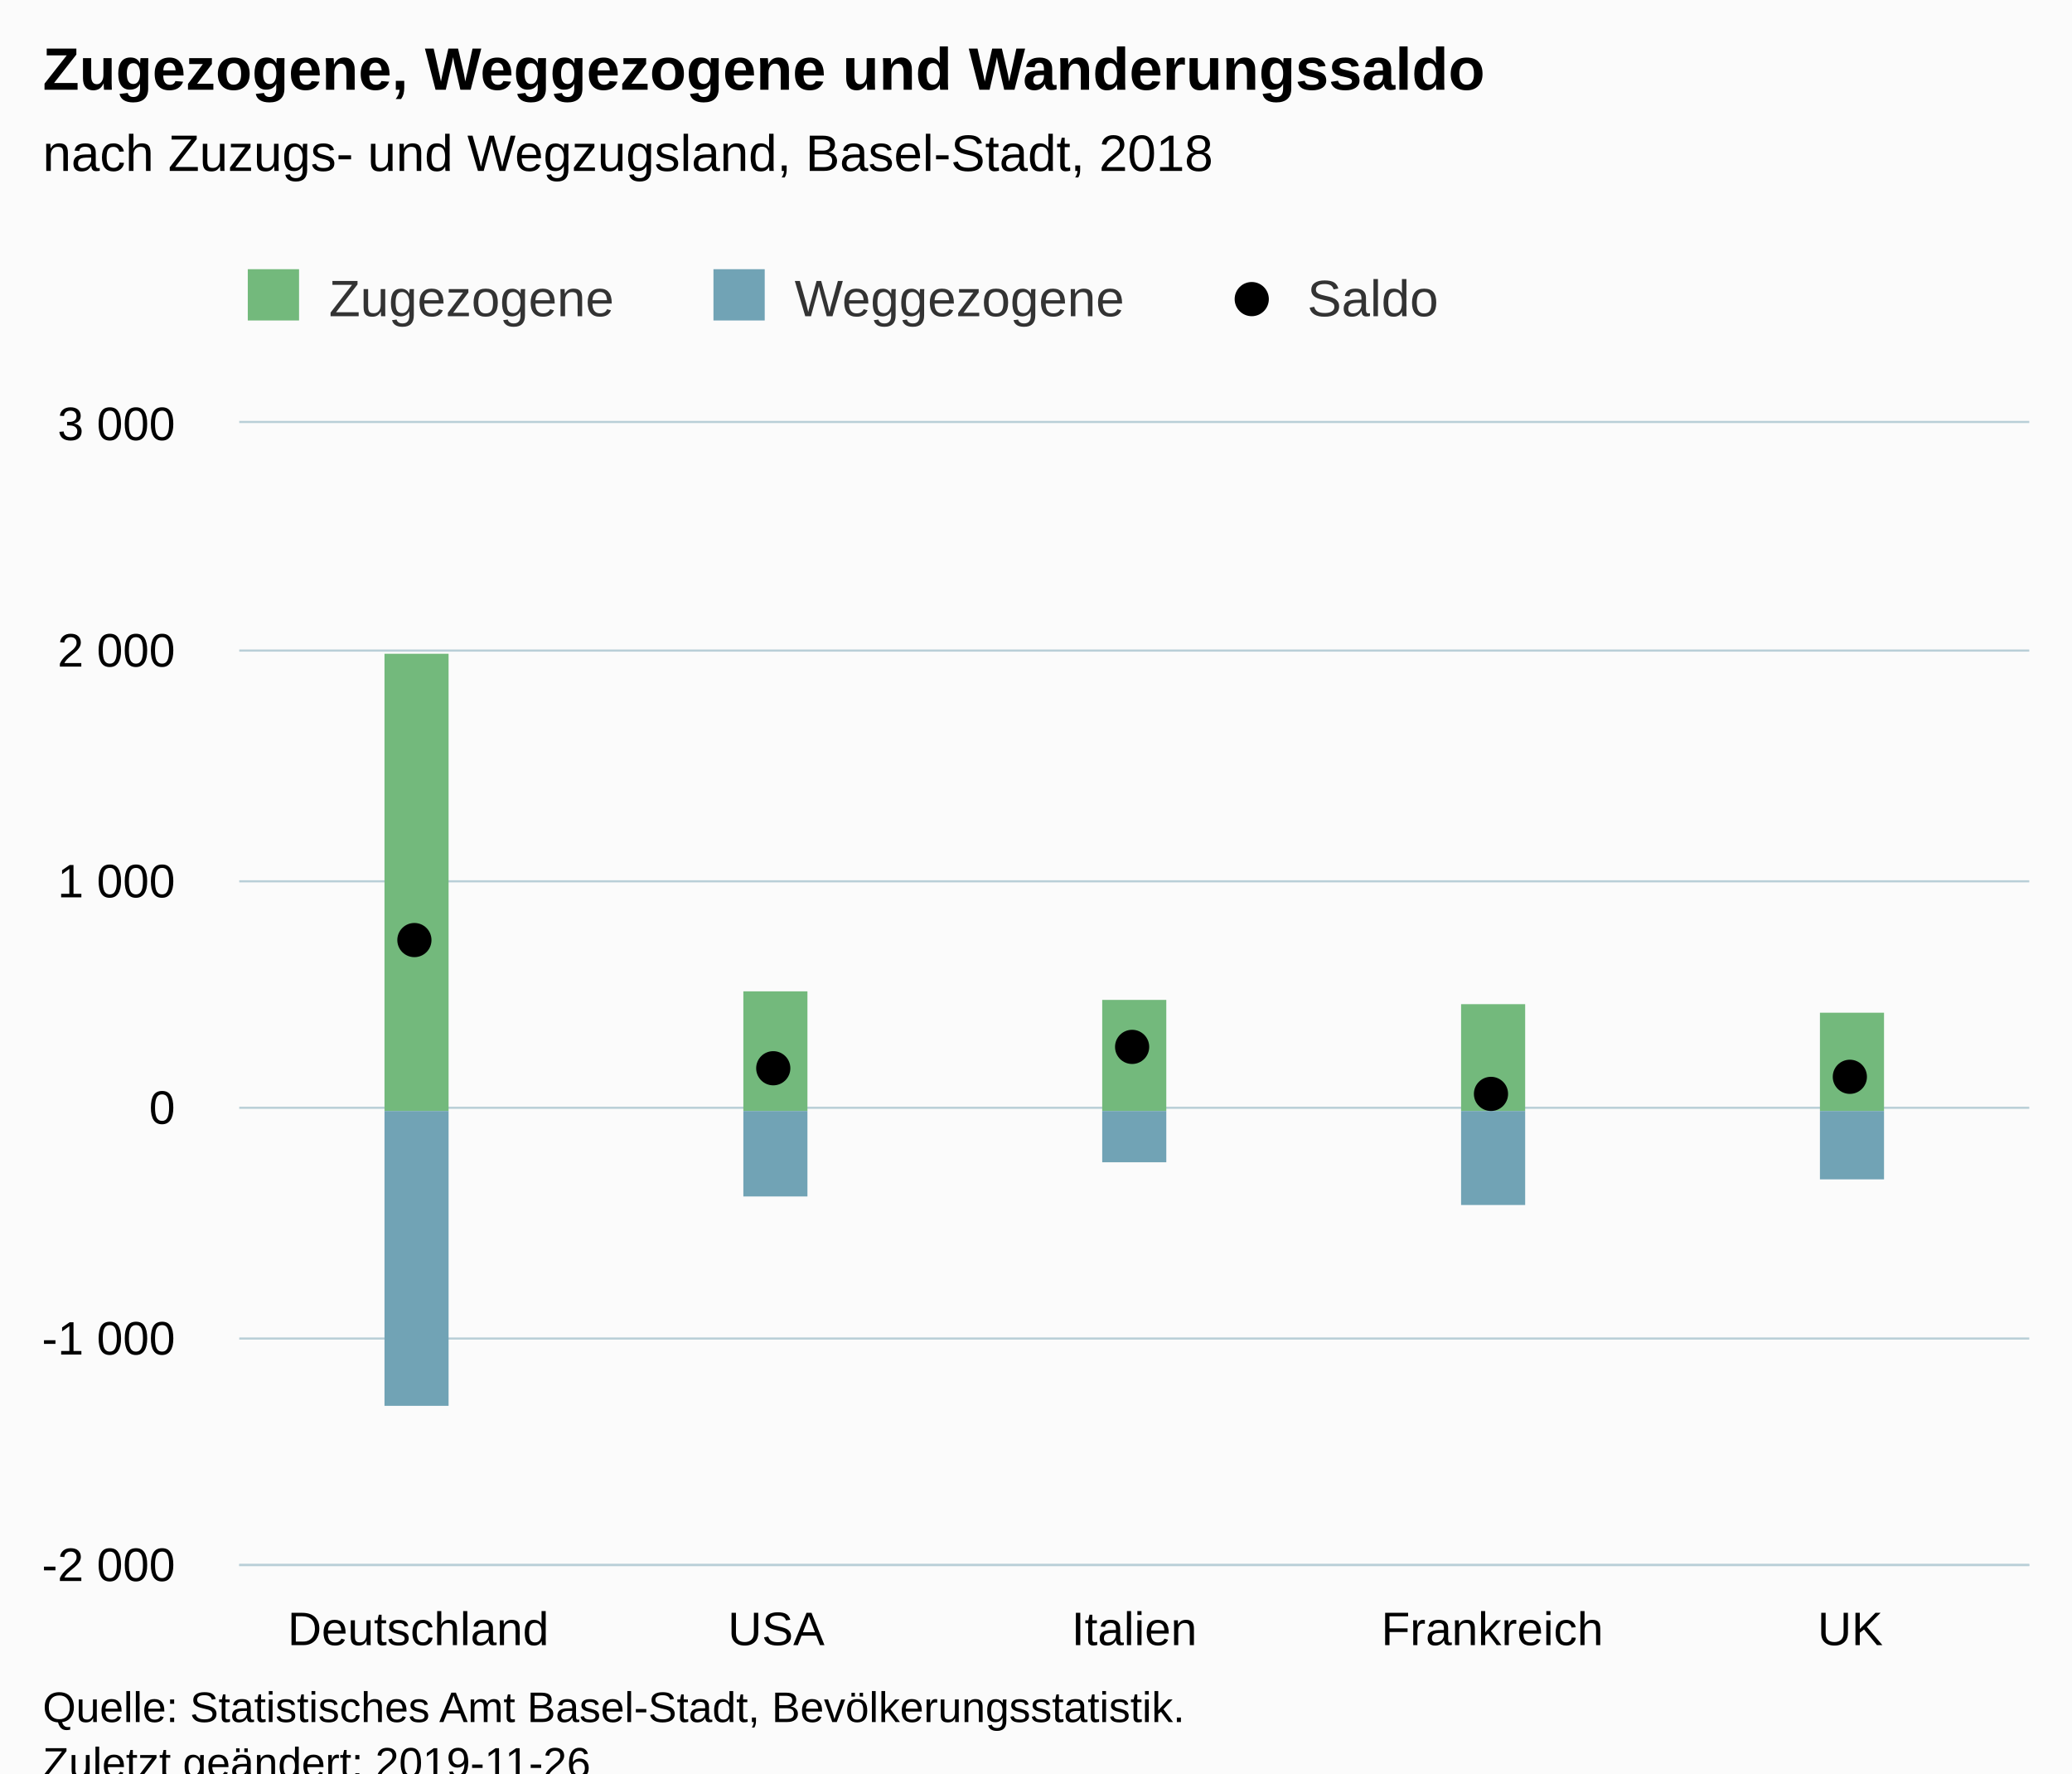
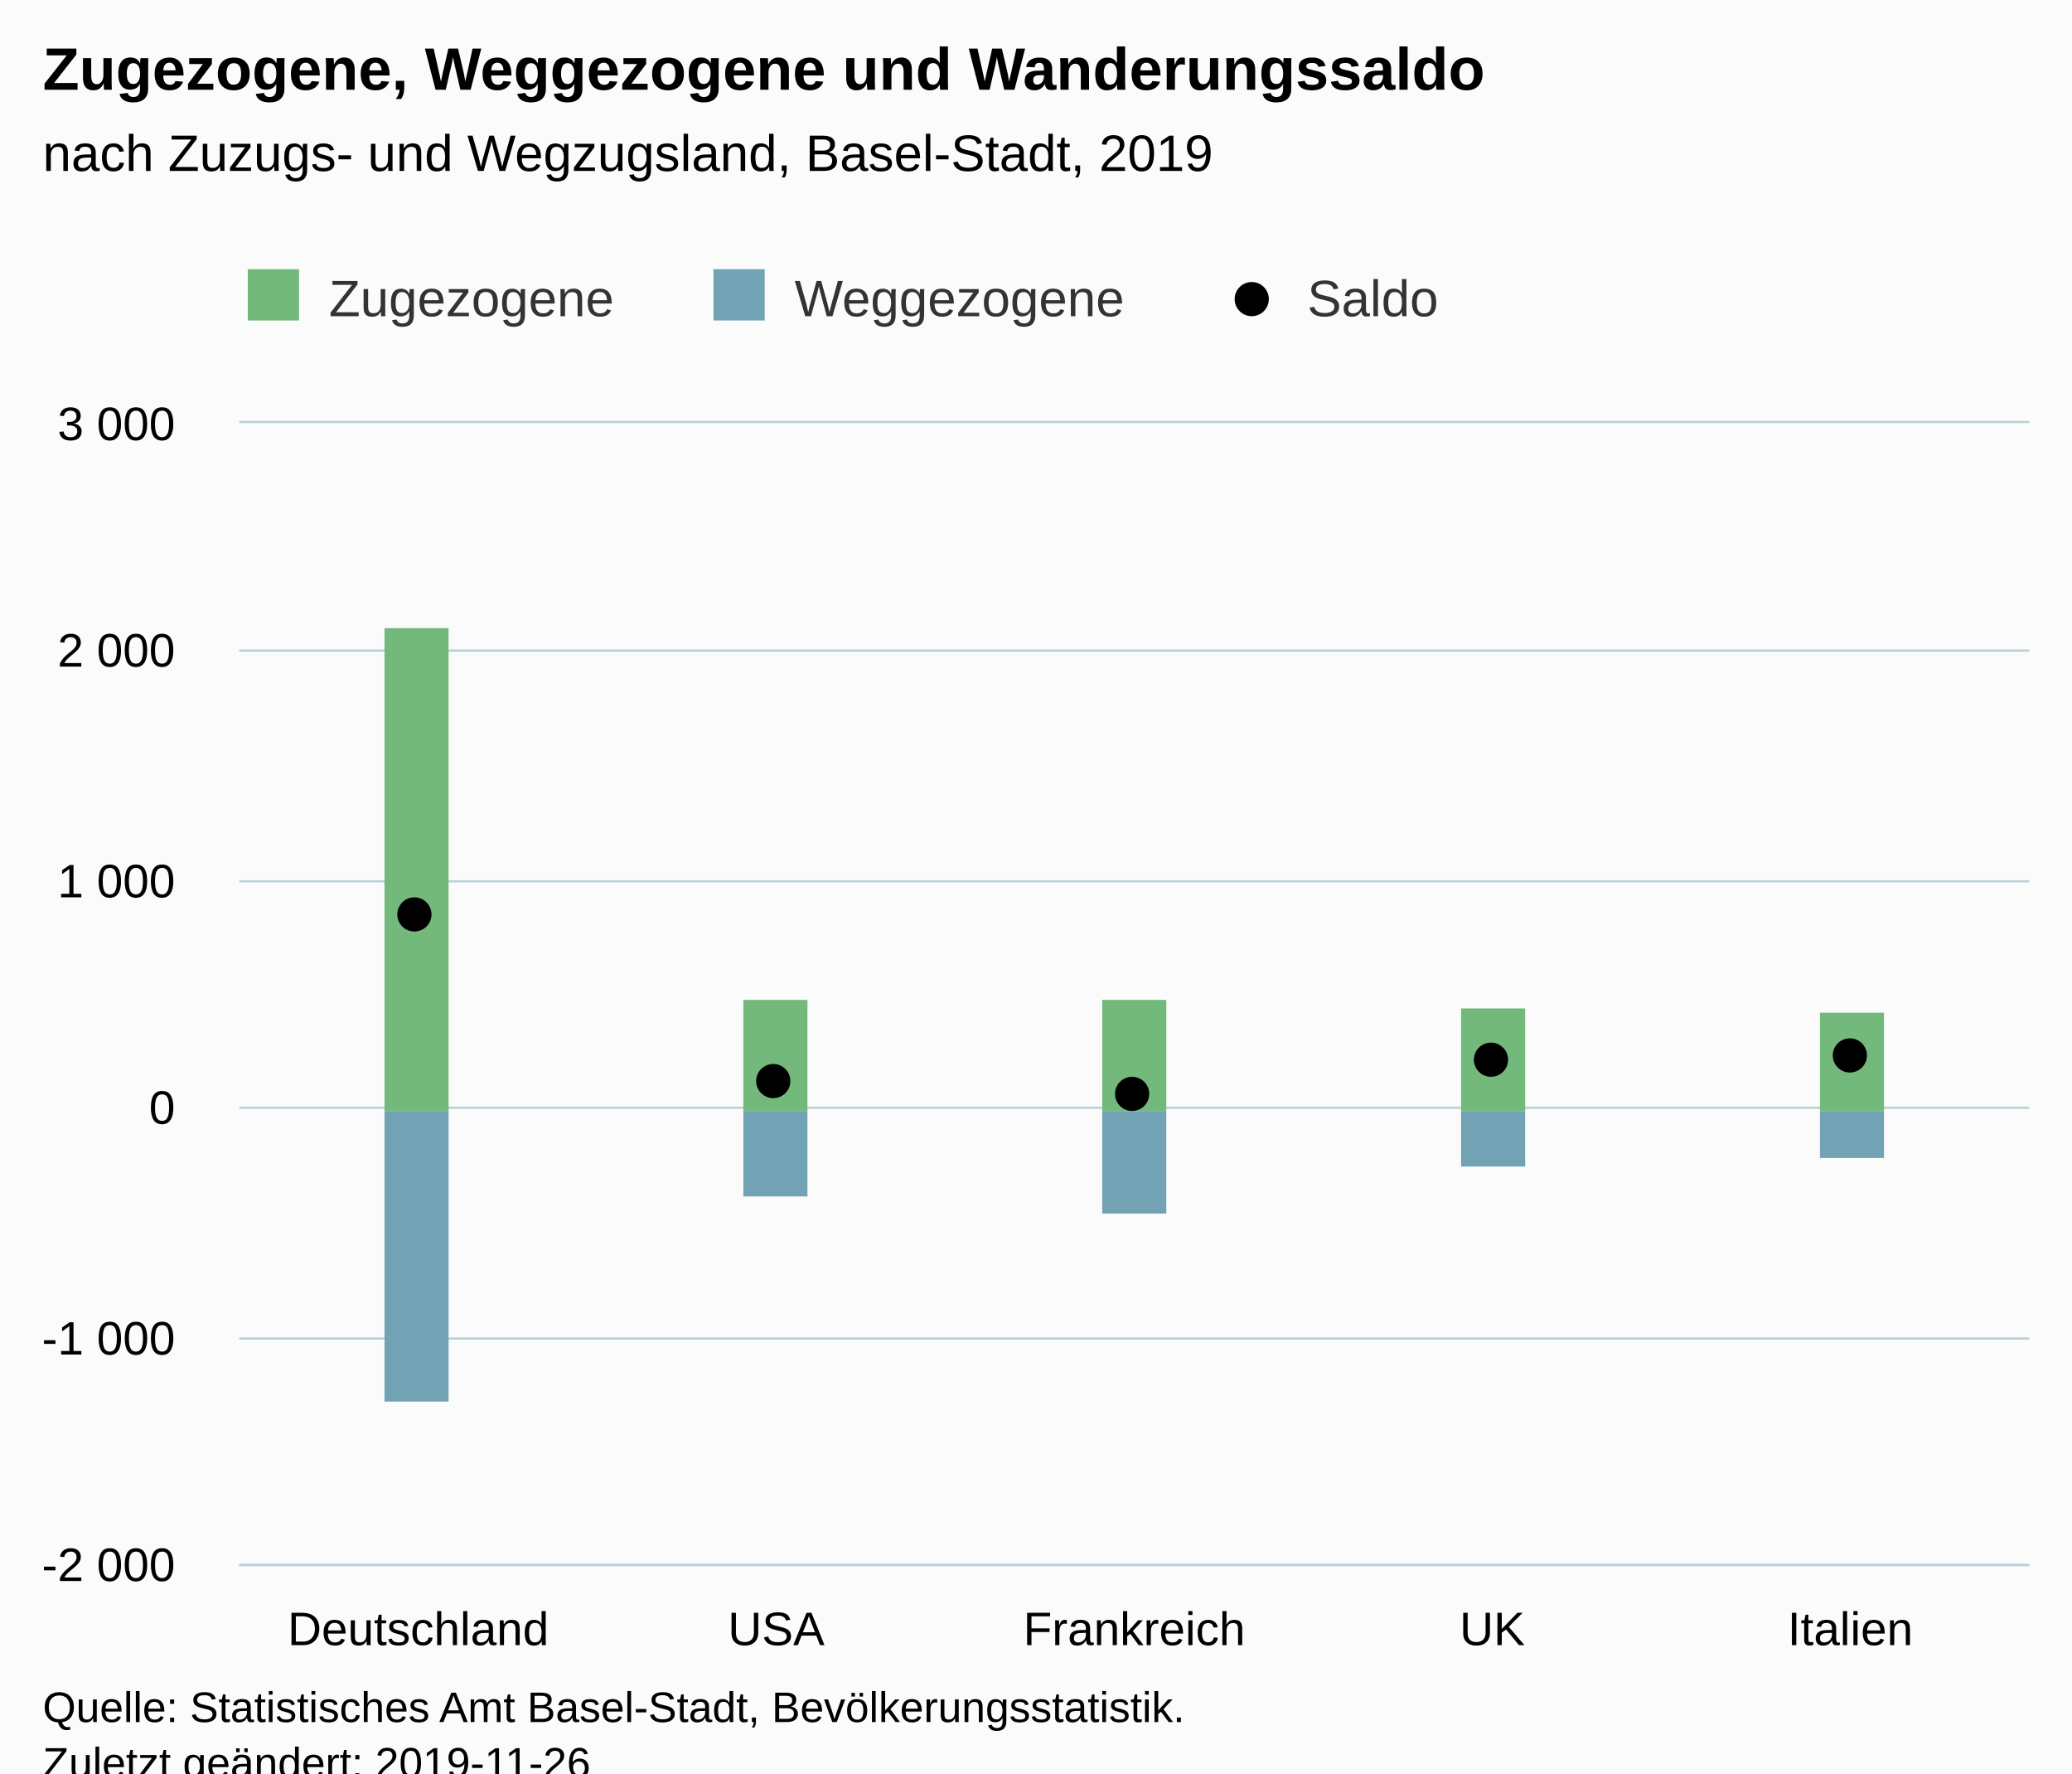
<svg xmlns="http://www.w3.org/2000/svg" version="1.1" class="highcharts-root" style="font-family:Arial;font-size:12px;" viewBox="0 0 485 415">
  <defs>
-     <clipPath id="highcharts-dwb1pio-6">
+     <clipPath id="highcharts-x4dss4e-6">
      <rect x="0" y="0" width="419" height="267" fill="none" />
    </clipPath>
-     <clipPath id="highcharts-dwb1pio-7">
+     <clipPath id="highcharts-x4dss4e-7">
      <rect x="0" y="0" width="419" height="267" fill="none" />
    </clipPath>
  </defs>
  <rect fill="#fbfbfb" class="highcharts-background" x="0" y="0" width="485" height="428" rx="0" ry="0" />
  <rect fill="none" class="highcharts-plot-background" x="56" y="99" width="419" height="267" />
  <g class="highcharts-pane-group" data-z-index="0" />
  <g class="highcharts-grid highcharts-xaxis-grid " data-z-index="1">
    <path fill="none" data-z-index="1" class="highcharts-grid-line" d="M 139.5 99 L 139.5 366" opacity="1" />
    <path fill="none" data-z-index="1" class="highcharts-grid-line" d="M 223.5 99 L 223.5 366" opacity="1" />
    <path fill="none" data-z-index="1" class="highcharts-grid-line" d="M 306.5 99 L 306.5 366" opacity="1" />
    <path fill="none" data-z-index="1" class="highcharts-grid-line" d="M 390.5 99 L 390.5 366" opacity="1" />
    <path fill="none" data-z-index="1" class="highcharts-grid-line" d="M 474.5 99 L 474.5 366" opacity="1" />
    <path fill="none" data-z-index="1" class="highcharts-grid-line" d="M 55.5 99 L 55.5 366" opacity="1" />
  </g>
  <g class="highcharts-grid highcharts-yaxis-grid " data-z-index="1">
    <path fill="none" stroke="#B9CFD7" stroke-width="0.5" data-z-index="1" class="highcharts-grid-line" d="M 56 366.25 L 475 366.25" opacity="1" />
    <path fill="none" stroke="#B9CFD7" stroke-width="0.5" data-z-index="1" class="highcharts-grid-line" d="M 56 313.25 L 475 313.25" opacity="1" />
    <path fill="none" stroke="#B9CFD7" stroke-width="0.5" data-z-index="1" class="highcharts-grid-line" d="M 56 259.25 L 475 259.25" opacity="1" />
    <path fill="none" stroke="#B9CFD7" stroke-width="0.5" data-z-index="1" class="highcharts-grid-line" d="M 56 206.25 L 475 206.25" opacity="1" />
    <path fill="none" stroke="#B9CFD7" stroke-width="0.5" data-z-index="1" class="highcharts-grid-line" d="M 56 152.25 L 475 152.25" opacity="1" />
    <path fill="none" stroke="#B9CFD7" stroke-width="0.5" data-z-index="1" class="highcharts-grid-line" d="M 56 98.75 L 475 98.75" opacity="1" />
  </g>
  <rect fill="none" class="highcharts-plot-border" data-z-index="1" x="56" y="99" width="419" height="267" />
  <g class="highcharts-axis highcharts-xaxis " data-z-index="2">
    <path fill="none" class="highcharts-axis-line" stroke="#B9CFD7" stroke-width="0.5" data-z-index="7" d="M 56 366.25 L 475 366.25" />
  </g>
  <g class="highcharts-axis highcharts-yaxis " data-z-index="2">
    <path fill="none" class="highcharts-axis-line" data-z-index="7" d="M 56 99 L 56 366" />
  </g>
  <g class="highcharts-series-group" data-z-index="3">
-     <g data-z-index="0.1" class="highcharts-series highcharts-series-0 highcharts-column-series " transform="translate(56,99) scale(1 1)" clip-path="url(#highcharts-dwb1pio-7)">
-       <rect x="34" y="54" width="15" height="107" fill="#73B97C" class="highcharts-point" />
-       <rect x="118" y="133" width="15" height="28" fill="#73B97C" class="highcharts-point" />
+     <g data-z-index="0.1" class="highcharts-series highcharts-series-0 highcharts-column-series " transform="translate(56,99) scale(1 1)" clip-path="url(#highcharts-x4dss4e-7)">
+       <rect x="34" y="48" width="15" height="113" fill="#73B97C" class="highcharts-point" />
+       <rect x="118" y="135" width="15" height="26" fill="#73B97C" class="highcharts-point" />
      <rect x="202" y="135" width="15" height="26" fill="#73B97C" class="highcharts-point" />
-       <rect x="286" y="136" width="15" height="25" fill="#73B97C" class="highcharts-point" />
+       <rect x="286" y="137" width="15" height="24" fill="#73B97C" class="highcharts-point" />
      <rect x="370" y="138" width="15" height="23" fill="#73B97C" class="highcharts-point" />
    </g>
    <g data-z-index="0.1" class="highcharts-markers highcharts-series-0 highcharts-column-series " transform="translate(56,99) scale(1 1)" clip-path="none" />
-     <g data-z-index="0.1" class="highcharts-series highcharts-series-1 highcharts-column-series " transform="translate(56,99) scale(1 1)" clip-path="url(#highcharts-dwb1pio-7)">
-       <rect x="34" y="161" width="15" height="69" fill="#71A3B5" class="highcharts-point highcharts-negative" />
+     <g data-z-index="0.1" class="highcharts-series highcharts-series-1 highcharts-column-series " transform="translate(56,99) scale(1 1)" clip-path="url(#highcharts-x4dss4e-7)">
+       <rect x="34" y="161" width="15" height="68" fill="#71A3B5" class="highcharts-point highcharts-negative" />
      <rect x="118" y="161" width="15" height="20" fill="#71A3B5" class="highcharts-point highcharts-negative" />
-       <rect x="202" y="161" width="15" height="12" fill="#71A3B5" class="highcharts-point highcharts-negative" />
-       <rect x="286" y="161" width="15" height="22" fill="#71A3B5" class="highcharts-point highcharts-negative" />
-       <rect x="370" y="161" width="15" height="16" fill="#71A3B5" class="highcharts-point highcharts-negative" />
+       <rect x="202" y="161" width="15" height="24" fill="#71A3B5" class="highcharts-point highcharts-negative" />
+       <rect x="286" y="161" width="15" height="13" fill="#71A3B5" class="highcharts-point highcharts-negative" />
+       <rect x="370" y="161" width="15" height="11" fill="#71A3B5" class="highcharts-point highcharts-negative" />
    </g>
    <g data-z-index="0.1" class="highcharts-markers highcharts-series-1 highcharts-column-series " transform="translate(56,99) scale(1 1)" clip-path="none" />
-     <g data-z-index="0.1" class="highcharts-series highcharts-series-2 highcharts-scatter-series " transform="translate(56,99) scale(1 1)" clip-path="url(#highcharts-dwb1pio-7)" />
+     <g data-z-index="0.1" class="highcharts-series highcharts-series-2 highcharts-scatter-series " transform="translate(56,99) scale(1 1)" clip-path="url(#highcharts-x4dss4e-7)" />
    <g data-z-index="0.1" class="highcharts-markers highcharts-series-2 highcharts-scatter-series " transform="translate(56,99) scale(1 1)" clip-path="none">
-       <path fill="#000000" d="M 45 121 A 4 4 0 1 1 45 120.996 Z" class="highcharts-point" />
-       <path fill="#000000" d="M 129 151 A 4 4 0 1 1 129 150.996 Z" class="highcharts-point" />
-       <path fill="#000000" d="M 213 146 A 4 4 0 1 1 213 145.996 Z" class="highcharts-point" />
-       <path fill="#000000" d="M 297 157 A 4 4 0 1 1 297 156.996 Z" class="highcharts-point" />
-       <path fill="#000000" d="M 381 153 A 4 4 0 1 1 381 152.996 Z" class="highcharts-point" />
+       <path fill="#000000" d="M 45 115 A 4 4 0 1 1 45 114.996 Z" class="highcharts-point" />
+       <path fill="#000000" d="M 129 154 A 4 4 0 1 1 129 153.996 Z" class="highcharts-point" />
+       <path fill="#000000" d="M 213 157 A 4 4 0 1 1 213 156.996 Z" class="highcharts-point" />
+       <path fill="#000000" d="M 297 149 A 4 4 0 1 1 297 148.996 Z" class="highcharts-point" />
+       <path fill="#000000" d="M 381 148 A 4 4 0 1 1 381 147.996 Z" class="highcharts-point" />
    </g>
  </g>
  <text x="10" text-anchor="start" class="highcharts-title" data-z-index="4" style="color:#000000;font-size:14px;font-weight:bold;fill:#000000;" y="21">
    <tspan>Zugezogene, Weggezogene und Wanderungssaldo</tspan>
  </text>
  <text x="10" text-anchor="start" class="highcharts-subtitle" data-z-index="4" style="color:#000000;font-size:12px;font-weight:normal;font-family:Arial;fill:#000000;" y="40">
-     <tspan>nach Zuzugs- und Wegzugsland, Basel-Stadt, 2018</tspan>
+     <tspan>nach Zuzugs- und Wegzugsland, Basel-Stadt, 2019</tspan>
  </text>
  <g class="highcharts-legend" data-z-index="7" transform="translate(48,56)">
    <rect fill="none" class="highcharts-legend-box" rx="0" ry="0" x="0" y="0" width="298" height="31" visibility="visible" />
    <g data-z-index="1">
      <g>
        <g class="highcharts-legend-item highcharts-column-series highcharts-color-undefined highcharts-series-0" data-z-index="1" transform="translate(8,3)">
          <text x="21" style="color:#333333;font-size:12px;font-weight:normal;cursor:pointer;fill:#333333;" text-anchor="start" data-z-index="2" y="15">
            <tspan>Zugezogene</tspan>
          </text>
          <rect x="2" y="4" width="12" height="12" fill="#73B97C" class="highcharts-point" data-z-index="3" />
        </g>
        <g class="highcharts-legend-item highcharts-column-series highcharts-color-undefined highcharts-series-1" data-z-index="1" transform="translate(117,3)">
          <text x="21" y="15" style="color:#333333;font-size:12px;font-weight:normal;cursor:pointer;fill:#333333;" text-anchor="start" data-z-index="2">
            <tspan>Weggezogene</tspan>
          </text>
          <rect x="2" y="4" width="12" height="12" fill="#71A3B5" class="highcharts-point" data-z-index="3" />
        </g>
        <g class="highcharts-legend-item highcharts-scatter-series highcharts-color-undefined highcharts-series-2" data-z-index="1" transform="translate(237,3)">
          <path fill="none" d="M 0 11 L 16 11" class="highcharts-graph" />
          <path fill="#000000" d="M 12 11 A 4 4 0 1 1 12 10.996 Z" class="highcharts-point" />
          <text x="21" y="15" style="color:#333333;font-size:12px;font-weight:normal;cursor:pointer;fill:#333333;" text-anchor="start" data-z-index="2">
            <tspan>Saldo</tspan>
          </text>
        </g>
      </g>
    </g>
  </g>
  <g class="highcharts-axis-labels highcharts-xaxis-labels " data-z-index="7">
    <text x="97.9" style="color:#000000;cursor:default;font-size:11px;fill:#000000;" text-anchor="middle" transform="translate(0,0)" y="385" opacity="1">Deutschland</text>
    <text x="181.7" style="color:#000000;cursor:default;font-size:11px;fill:#000000;" text-anchor="middle" transform="translate(0,0)" y="385" opacity="1">USA</text>
-     <text x="265.5" style="color:#000000;cursor:default;font-size:11px;fill:#000000;" text-anchor="middle" transform="translate(0,0)" y="385" opacity="1">Italien</text>
-     <text x="349.3" style="color:#000000;cursor:default;font-size:11px;fill:#000000;" text-anchor="middle" transform="translate(0,0)" y="385" opacity="1">Frankreich</text>
-     <text x="433.1" style="color:#000000;cursor:default;font-size:11px;fill:#000000;" text-anchor="middle" transform="translate(0,0)" y="385" opacity="1">UK</text>
+     <text x="265.5" style="color:#000000;cursor:default;font-size:11px;fill:#000000;" text-anchor="middle" transform="translate(0,0)" y="385" opacity="1">Frankreich</text>
+     <text x="349.3" style="color:#000000;cursor:default;font-size:11px;fill:#000000;" text-anchor="middle" transform="translate(0,0)" y="385" opacity="1">UK</text>
+     <text x="433.1" style="color:#000000;cursor:default;font-size:11px;fill:#000000;" text-anchor="middle" transform="translate(0,0)" y="385" opacity="1">Italien</text>
  </g>
  <g class="highcharts-axis-labels highcharts-yaxis-labels " data-z-index="7">
    <text x="41" style="color:#000000;cursor:default;font-size:11px;fill:#000000;" text-anchor="end" transform="translate(0,0)" y="370" opacity="1">
      <tspan>-2 000</tspan>
    </text>
    <text x="41" style="color:#000000;cursor:default;font-size:11px;fill:#000000;" text-anchor="end" transform="translate(0,0)" y="317" opacity="1">
      <tspan>-1 000</tspan>
    </text>
    <text x="41" style="color:#000000;cursor:default;font-size:11px;fill:#000000;" text-anchor="end" transform="translate(0,0)" y="263" opacity="1">0</text>
    <text x="41" style="color:#000000;cursor:default;font-size:11px;fill:#000000;" text-anchor="end" transform="translate(0,0)" y="210" opacity="1">
      <tspan>1 000</tspan>
    </text>
    <text x="41" style="color:#000000;cursor:default;font-size:11px;fill:#000000;" text-anchor="end" transform="translate(0,0)" y="156" opacity="1">
      <tspan>2 000</tspan>
    </text>
    <text x="41" style="color:#000000;cursor:default;font-size:11px;fill:#000000;" text-anchor="end" transform="translate(0,0)" y="103" opacity="1">
      <tspan>3 000</tspan>
    </text>
  </g>
  <text x="10" class="highcharts-credits" text-anchor="start" data-z-index="8" style="cursor:default;color:#000000;font-size:10px;fill:#000000;" y="403">
    <tspan>Quelle: Statistisches Amt Basel-Stadt, Bevölkerungsstatistik.</tspan>
    <tspan x="10" dy="13">Zuletzt geändert: 2019-11-26</tspan>
  </text>
</svg>
